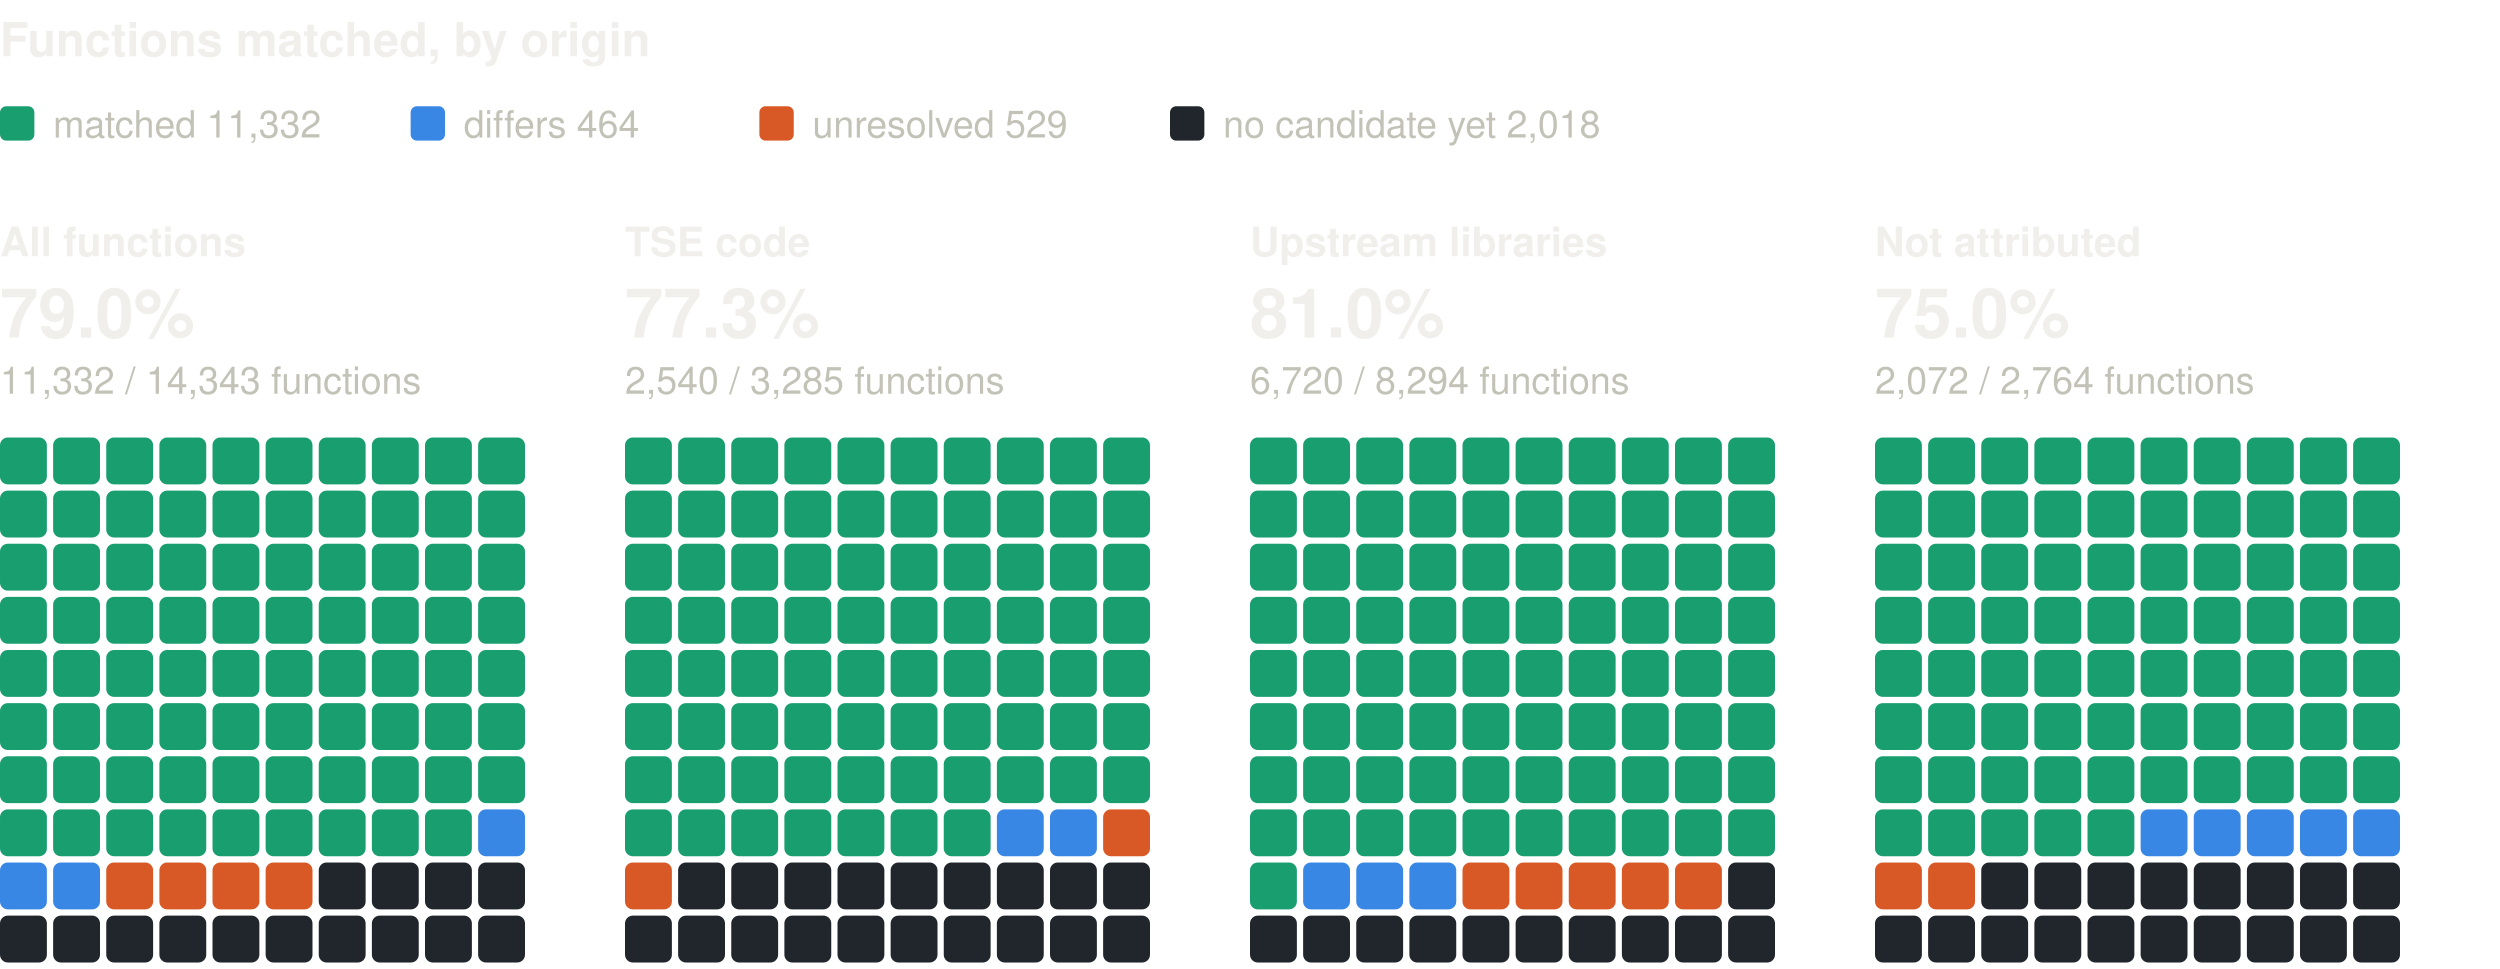
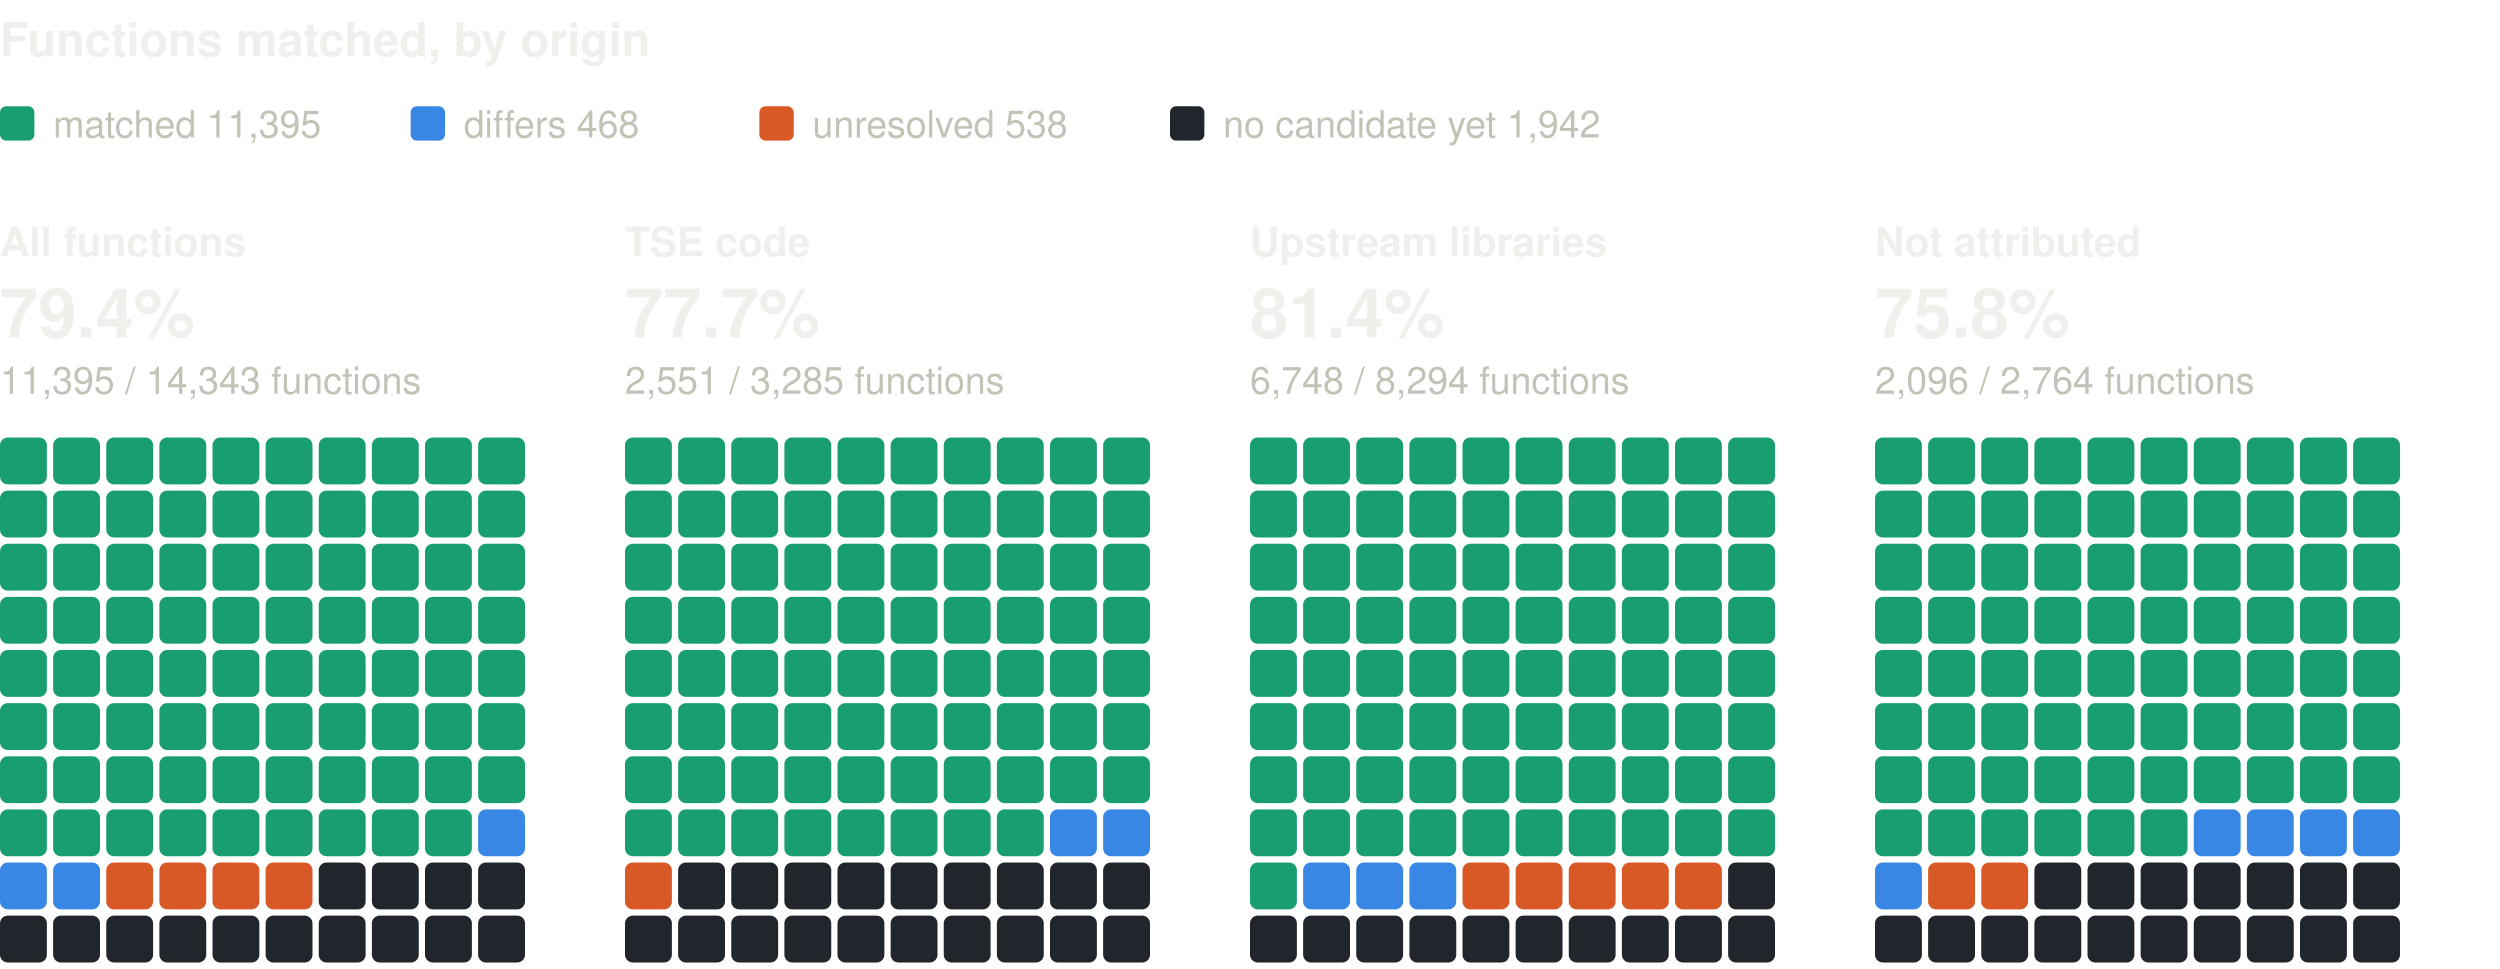
<svg xmlns="http://www.w3.org/2000/svg" width="800" height="310" viewBox="0 0 800 310" role="img" aria-label="Functions matched, by origin: one square per percent, coloured by verdict" font-family="system-ui, -apple-system, 'Segoe UI', Helvetica, Arial, sans-serif">
  <text x="0" y="18" font-size="15" fill="#f0efec" font-weight="600">Functions matched, by origin</text>
  <rect x="0" y="34" width="11" height="11" rx="2" fill="#199e70" />
-   <text x="17" y="44" font-size="12" fill="#c3c2b7">matched 11,332</text>
+   <text x="17" y="44" font-size="12" fill="#c3c2b7">matched 11,395</text>
  <rect x="131.4" y="34" width="11" height="11" rx="2" fill="#3987e5" />
-   <text x="148.4" y="44" font-size="12" fill="#c3c2b7">differs 464</text>
+   <text x="148.4" y="44" font-size="12" fill="#c3c2b7">differs 468</text>
  <rect x="243" y="34" width="11" height="11" rx="2" fill="#d95926" />
-   <text x="260" y="44" font-size="12" fill="#c3c2b7">unresolved 529</text>
+   <text x="260" y="44" font-size="12" fill="#c3c2b7">unresolved 538</text>
  <rect x="374.4" y="34" width="11" height="11" rx="2" fill="#21262d" />
-   <text x="391.4" y="44" font-size="12" fill="#c3c2b7">no candidate yet 2,018</text>
+   <text x="391.4" y="44" font-size="12" fill="#c3c2b7">no candidate yet 1,942</text>
  <text x="0" y="82" font-size="13" fill="#f0efec" font-weight="600">All functions</text>
-   <text x="0" y="108" font-size="22" fill="#f0efec" font-weight="600">79.0%</text>
-   <text x="0" y="126" font-size="12" fill="#c3c2b7">11,332 / 14,343 functions</text>
+   <text x="0" y="108" font-size="22" fill="#f0efec" font-weight="600">79.4%</text>
+   <text x="0" y="126" font-size="12" fill="#c3c2b7">11,395 / 14,343 functions</text>
  <rect x="0" y="140" width="15" height="15" rx="2.5" fill="#199e70" />
  <rect x="17" y="140" width="15" height="15" rx="2.5" fill="#199e70" />
  <rect x="34" y="140" width="15" height="15" rx="2.5" fill="#199e70" />
  <rect x="51" y="140" width="15" height="15" rx="2.5" fill="#199e70" />
  <rect x="68" y="140" width="15" height="15" rx="2.5" fill="#199e70" />
  <rect x="85" y="140" width="15" height="15" rx="2.5" fill="#199e70" />
  <rect x="102" y="140" width="15" height="15" rx="2.5" fill="#199e70" />
  <rect x="119" y="140" width="15" height="15" rx="2.5" fill="#199e70" />
  <rect x="136" y="140" width="15" height="15" rx="2.5" fill="#199e70" />
  <rect x="153" y="140" width="15" height="15" rx="2.5" fill="#199e70" />
  <rect x="0" y="157" width="15" height="15" rx="2.5" fill="#199e70" />
  <rect x="17" y="157" width="15" height="15" rx="2.5" fill="#199e70" />
  <rect x="34" y="157" width="15" height="15" rx="2.5" fill="#199e70" />
  <rect x="51" y="157" width="15" height="15" rx="2.5" fill="#199e70" />
  <rect x="68" y="157" width="15" height="15" rx="2.5" fill="#199e70" />
  <rect x="85" y="157" width="15" height="15" rx="2.5" fill="#199e70" />
  <rect x="102" y="157" width="15" height="15" rx="2.5" fill="#199e70" />
  <rect x="119" y="157" width="15" height="15" rx="2.5" fill="#199e70" />
  <rect x="136" y="157" width="15" height="15" rx="2.5" fill="#199e70" />
  <rect x="153" y="157" width="15" height="15" rx="2.5" fill="#199e70" />
  <rect x="0" y="174" width="15" height="15" rx="2.5" fill="#199e70" />
  <rect x="17" y="174" width="15" height="15" rx="2.5" fill="#199e70" />
  <rect x="34" y="174" width="15" height="15" rx="2.5" fill="#199e70" />
  <rect x="51" y="174" width="15" height="15" rx="2.5" fill="#199e70" />
  <rect x="68" y="174" width="15" height="15" rx="2.5" fill="#199e70" />
  <rect x="85" y="174" width="15" height="15" rx="2.5" fill="#199e70" />
  <rect x="102" y="174" width="15" height="15" rx="2.5" fill="#199e70" />
  <rect x="119" y="174" width="15" height="15" rx="2.5" fill="#199e70" />
  <rect x="136" y="174" width="15" height="15" rx="2.5" fill="#199e70" />
  <rect x="153" y="174" width="15" height="15" rx="2.5" fill="#199e70" />
  <rect x="0" y="191" width="15" height="15" rx="2.5" fill="#199e70" />
  <rect x="17" y="191" width="15" height="15" rx="2.5" fill="#199e70" />
  <rect x="34" y="191" width="15" height="15" rx="2.5" fill="#199e70" />
  <rect x="51" y="191" width="15" height="15" rx="2.5" fill="#199e70" />
  <rect x="68" y="191" width="15" height="15" rx="2.5" fill="#199e70" />
  <rect x="85" y="191" width="15" height="15" rx="2.5" fill="#199e70" />
  <rect x="102" y="191" width="15" height="15" rx="2.5" fill="#199e70" />
  <rect x="119" y="191" width="15" height="15" rx="2.5" fill="#199e70" />
  <rect x="136" y="191" width="15" height="15" rx="2.5" fill="#199e70" />
  <rect x="153" y="191" width="15" height="15" rx="2.5" fill="#199e70" />
  <rect x="0" y="208" width="15" height="15" rx="2.5" fill="#199e70" />
  <rect x="17" y="208" width="15" height="15" rx="2.5" fill="#199e70" />
  <rect x="34" y="208" width="15" height="15" rx="2.5" fill="#199e70" />
  <rect x="51" y="208" width="15" height="15" rx="2.5" fill="#199e70" />
  <rect x="68" y="208" width="15" height="15" rx="2.5" fill="#199e70" />
  <rect x="85" y="208" width="15" height="15" rx="2.5" fill="#199e70" />
  <rect x="102" y="208" width="15" height="15" rx="2.5" fill="#199e70" />
  <rect x="119" y="208" width="15" height="15" rx="2.5" fill="#199e70" />
  <rect x="136" y="208" width="15" height="15" rx="2.5" fill="#199e70" />
  <rect x="153" y="208" width="15" height="15" rx="2.5" fill="#199e70" />
  <rect x="0" y="225" width="15" height="15" rx="2.5" fill="#199e70" />
  <rect x="17" y="225" width="15" height="15" rx="2.5" fill="#199e70" />
  <rect x="34" y="225" width="15" height="15" rx="2.5" fill="#199e70" />
  <rect x="51" y="225" width="15" height="15" rx="2.5" fill="#199e70" />
  <rect x="68" y="225" width="15" height="15" rx="2.5" fill="#199e70" />
  <rect x="85" y="225" width="15" height="15" rx="2.5" fill="#199e70" />
  <rect x="102" y="225" width="15" height="15" rx="2.5" fill="#199e70" />
  <rect x="119" y="225" width="15" height="15" rx="2.5" fill="#199e70" />
  <rect x="136" y="225" width="15" height="15" rx="2.5" fill="#199e70" />
  <rect x="153" y="225" width="15" height="15" rx="2.5" fill="#199e70" />
  <rect x="0" y="242" width="15" height="15" rx="2.5" fill="#199e70" />
  <rect x="17" y="242" width="15" height="15" rx="2.5" fill="#199e70" />
  <rect x="34" y="242" width="15" height="15" rx="2.5" fill="#199e70" />
  <rect x="51" y="242" width="15" height="15" rx="2.5" fill="#199e70" />
  <rect x="68" y="242" width="15" height="15" rx="2.5" fill="#199e70" />
  <rect x="85" y="242" width="15" height="15" rx="2.5" fill="#199e70" />
  <rect x="102" y="242" width="15" height="15" rx="2.5" fill="#199e70" />
  <rect x="119" y="242" width="15" height="15" rx="2.5" fill="#199e70" />
  <rect x="136" y="242" width="15" height="15" rx="2.5" fill="#199e70" />
  <rect x="153" y="242" width="15" height="15" rx="2.5" fill="#199e70" />
  <rect x="0" y="259" width="15" height="15" rx="2.5" fill="#199e70" />
  <rect x="17" y="259" width="15" height="15" rx="2.5" fill="#199e70" />
  <rect x="34" y="259" width="15" height="15" rx="2.5" fill="#199e70" />
  <rect x="51" y="259" width="15" height="15" rx="2.5" fill="#199e70" />
  <rect x="68" y="259" width="15" height="15" rx="2.5" fill="#199e70" />
  <rect x="85" y="259" width="15" height="15" rx="2.5" fill="#199e70" />
  <rect x="102" y="259" width="15" height="15" rx="2.5" fill="#199e70" />
  <rect x="119" y="259" width="15" height="15" rx="2.5" fill="#199e70" />
  <rect x="136" y="259" width="15" height="15" rx="2.5" fill="#199e70" />
  <rect x="153" y="259" width="15" height="15" rx="2.5" fill="#3987e5" />
  <rect x="0" y="276" width="15" height="15" rx="2.5" fill="#3987e5" />
  <rect x="17" y="276" width="15" height="15" rx="2.5" fill="#3987e5" />
  <rect x="34" y="276" width="15" height="15" rx="2.5" fill="#d95926" />
  <rect x="51" y="276" width="15" height="15" rx="2.5" fill="#d95926" />
  <rect x="68" y="276" width="15" height="15" rx="2.5" fill="#d95926" />
  <rect x="85" y="276" width="15" height="15" rx="2.5" fill="#d95926" />
  <rect x="102" y="276" width="15" height="15" rx="2.5" fill="#21262d" />
  <rect x="119" y="276" width="15" height="15" rx="2.5" fill="#21262d" />
  <rect x="136" y="276" width="15" height="15" rx="2.5" fill="#21262d" />
  <rect x="153" y="276" width="15" height="15" rx="2.5" fill="#21262d" />
  <rect x="0" y="293" width="15" height="15" rx="2.5" fill="#21262d" />
  <rect x="17" y="293" width="15" height="15" rx="2.5" fill="#21262d" />
  <rect x="34" y="293" width="15" height="15" rx="2.5" fill="#21262d" />
  <rect x="51" y="293" width="15" height="15" rx="2.5" fill="#21262d" />
  <rect x="68" y="293" width="15" height="15" rx="2.5" fill="#21262d" />
  <rect x="85" y="293" width="15" height="15" rx="2.5" fill="#21262d" />
  <rect x="102" y="293" width="15" height="15" rx="2.5" fill="#21262d" />
  <rect x="119" y="293" width="15" height="15" rx="2.5" fill="#21262d" />
  <rect x="136" y="293" width="15" height="15" rx="2.5" fill="#21262d" />
  <rect x="153" y="293" width="15" height="15" rx="2.5" fill="#21262d" />
  <text x="200" y="82" font-size="13" fill="#f0efec" font-weight="600">TSE code</text>
-   <text x="200" y="108" font-size="22" fill="#f0efec" font-weight="600">77.3%</text>
-   <text x="200" y="126" font-size="12" fill="#c3c2b7">2,540 / 3,285 functions</text>
+   <text x="200" y="108" font-size="22" fill="#f0efec" font-weight="600">77.7%</text>
+   <text x="200" y="126" font-size="12" fill="#c3c2b7">2,551 / 3,285 functions</text>
  <rect x="200" y="140" width="15" height="15" rx="2.5" fill="#199e70" />
  <rect x="217" y="140" width="15" height="15" rx="2.5" fill="#199e70" />
  <rect x="234" y="140" width="15" height="15" rx="2.5" fill="#199e70" />
  <rect x="251" y="140" width="15" height="15" rx="2.5" fill="#199e70" />
  <rect x="268" y="140" width="15" height="15" rx="2.5" fill="#199e70" />
  <rect x="285" y="140" width="15" height="15" rx="2.5" fill="#199e70" />
  <rect x="302" y="140" width="15" height="15" rx="2.5" fill="#199e70" />
  <rect x="319" y="140" width="15" height="15" rx="2.5" fill="#199e70" />
  <rect x="336" y="140" width="15" height="15" rx="2.5" fill="#199e70" />
  <rect x="353" y="140" width="15" height="15" rx="2.5" fill="#199e70" />
  <rect x="200" y="157" width="15" height="15" rx="2.5" fill="#199e70" />
  <rect x="217" y="157" width="15" height="15" rx="2.5" fill="#199e70" />
  <rect x="234" y="157" width="15" height="15" rx="2.5" fill="#199e70" />
  <rect x="251" y="157" width="15" height="15" rx="2.5" fill="#199e70" />
  <rect x="268" y="157" width="15" height="15" rx="2.5" fill="#199e70" />
  <rect x="285" y="157" width="15" height="15" rx="2.5" fill="#199e70" />
  <rect x="302" y="157" width="15" height="15" rx="2.5" fill="#199e70" />
  <rect x="319" y="157" width="15" height="15" rx="2.5" fill="#199e70" />
  <rect x="336" y="157" width="15" height="15" rx="2.5" fill="#199e70" />
  <rect x="353" y="157" width="15" height="15" rx="2.5" fill="#199e70" />
  <rect x="200" y="174" width="15" height="15" rx="2.5" fill="#199e70" />
  <rect x="217" y="174" width="15" height="15" rx="2.5" fill="#199e70" />
  <rect x="234" y="174" width="15" height="15" rx="2.5" fill="#199e70" />
  <rect x="251" y="174" width="15" height="15" rx="2.5" fill="#199e70" />
  <rect x="268" y="174" width="15" height="15" rx="2.5" fill="#199e70" />
  <rect x="285" y="174" width="15" height="15" rx="2.5" fill="#199e70" />
  <rect x="302" y="174" width="15" height="15" rx="2.5" fill="#199e70" />
  <rect x="319" y="174" width="15" height="15" rx="2.5" fill="#199e70" />
  <rect x="336" y="174" width="15" height="15" rx="2.5" fill="#199e70" />
  <rect x="353" y="174" width="15" height="15" rx="2.5" fill="#199e70" />
  <rect x="200" y="191" width="15" height="15" rx="2.5" fill="#199e70" />
  <rect x="217" y="191" width="15" height="15" rx="2.5" fill="#199e70" />
  <rect x="234" y="191" width="15" height="15" rx="2.5" fill="#199e70" />
  <rect x="251" y="191" width="15" height="15" rx="2.5" fill="#199e70" />
  <rect x="268" y="191" width="15" height="15" rx="2.5" fill="#199e70" />
  <rect x="285" y="191" width="15" height="15" rx="2.5" fill="#199e70" />
  <rect x="302" y="191" width="15" height="15" rx="2.5" fill="#199e70" />
  <rect x="319" y="191" width="15" height="15" rx="2.5" fill="#199e70" />
  <rect x="336" y="191" width="15" height="15" rx="2.5" fill="#199e70" />
  <rect x="353" y="191" width="15" height="15" rx="2.5" fill="#199e70" />
  <rect x="200" y="208" width="15" height="15" rx="2.5" fill="#199e70" />
  <rect x="217" y="208" width="15" height="15" rx="2.5" fill="#199e70" />
  <rect x="234" y="208" width="15" height="15" rx="2.5" fill="#199e70" />
  <rect x="251" y="208" width="15" height="15" rx="2.5" fill="#199e70" />
  <rect x="268" y="208" width="15" height="15" rx="2.5" fill="#199e70" />
  <rect x="285" y="208" width="15" height="15" rx="2.5" fill="#199e70" />
  <rect x="302" y="208" width="15" height="15" rx="2.5" fill="#199e70" />
  <rect x="319" y="208" width="15" height="15" rx="2.5" fill="#199e70" />
  <rect x="336" y="208" width="15" height="15" rx="2.5" fill="#199e70" />
  <rect x="353" y="208" width="15" height="15" rx="2.5" fill="#199e70" />
  <rect x="200" y="225" width="15" height="15" rx="2.5" fill="#199e70" />
  <rect x="217" y="225" width="15" height="15" rx="2.5" fill="#199e70" />
  <rect x="234" y="225" width="15" height="15" rx="2.5" fill="#199e70" />
  <rect x="251" y="225" width="15" height="15" rx="2.5" fill="#199e70" />
  <rect x="268" y="225" width="15" height="15" rx="2.5" fill="#199e70" />
  <rect x="285" y="225" width="15" height="15" rx="2.5" fill="#199e70" />
  <rect x="302" y="225" width="15" height="15" rx="2.5" fill="#199e70" />
  <rect x="319" y="225" width="15" height="15" rx="2.5" fill="#199e70" />
  <rect x="336" y="225" width="15" height="15" rx="2.5" fill="#199e70" />
  <rect x="353" y="225" width="15" height="15" rx="2.5" fill="#199e70" />
  <rect x="200" y="242" width="15" height="15" rx="2.5" fill="#199e70" />
  <rect x="217" y="242" width="15" height="15" rx="2.5" fill="#199e70" />
  <rect x="234" y="242" width="15" height="15" rx="2.5" fill="#199e70" />
  <rect x="251" y="242" width="15" height="15" rx="2.5" fill="#199e70" />
  <rect x="268" y="242" width="15" height="15" rx="2.5" fill="#199e70" />
  <rect x="285" y="242" width="15" height="15" rx="2.5" fill="#199e70" />
  <rect x="302" y="242" width="15" height="15" rx="2.5" fill="#199e70" />
  <rect x="319" y="242" width="15" height="15" rx="2.5" fill="#199e70" />
  <rect x="336" y="242" width="15" height="15" rx="2.5" fill="#199e70" />
  <rect x="353" y="242" width="15" height="15" rx="2.5" fill="#199e70" />
  <rect x="200" y="259" width="15" height="15" rx="2.5" fill="#199e70" />
  <rect x="217" y="259" width="15" height="15" rx="2.5" fill="#199e70" />
  <rect x="234" y="259" width="15" height="15" rx="2.5" fill="#199e70" />
  <rect x="251" y="259" width="15" height="15" rx="2.5" fill="#199e70" />
  <rect x="268" y="259" width="15" height="15" rx="2.5" fill="#199e70" />
  <rect x="285" y="259" width="15" height="15" rx="2.5" fill="#199e70" />
  <rect x="302" y="259" width="15" height="15" rx="2.5" fill="#199e70" />
-   <rect x="319" y="259" width="15" height="15" rx="2.5" fill="#3987e5" />
+   <rect x="319" y="259" width="15" height="15" rx="2.5" fill="#199e70" />
  <rect x="336" y="259" width="15" height="15" rx="2.5" fill="#3987e5" />
-   <rect x="353" y="259" width="15" height="15" rx="2.5" fill="#d95926" />
+   <rect x="353" y="259" width="15" height="15" rx="2.5" fill="#3987e5" />
  <rect x="200" y="276" width="15" height="15" rx="2.5" fill="#d95926" />
  <rect x="217" y="276" width="15" height="15" rx="2.5" fill="#21262d" />
  <rect x="234" y="276" width="15" height="15" rx="2.5" fill="#21262d" />
  <rect x="251" y="276" width="15" height="15" rx="2.5" fill="#21262d" />
  <rect x="268" y="276" width="15" height="15" rx="2.5" fill="#21262d" />
  <rect x="285" y="276" width="15" height="15" rx="2.5" fill="#21262d" />
  <rect x="302" y="276" width="15" height="15" rx="2.5" fill="#21262d" />
  <rect x="319" y="276" width="15" height="15" rx="2.5" fill="#21262d" />
  <rect x="336" y="276" width="15" height="15" rx="2.5" fill="#21262d" />
  <rect x="353" y="276" width="15" height="15" rx="2.5" fill="#21262d" />
  <rect x="200" y="293" width="15" height="15" rx="2.5" fill="#21262d" />
  <rect x="217" y="293" width="15" height="15" rx="2.5" fill="#21262d" />
  <rect x="234" y="293" width="15" height="15" rx="2.5" fill="#21262d" />
  <rect x="251" y="293" width="15" height="15" rx="2.5" fill="#21262d" />
  <rect x="268" y="293" width="15" height="15" rx="2.5" fill="#21262d" />
  <rect x="285" y="293" width="15" height="15" rx="2.5" fill="#21262d" />
  <rect x="302" y="293" width="15" height="15" rx="2.5" fill="#21262d" />
  <rect x="319" y="293" width="15" height="15" rx="2.5" fill="#21262d" />
  <rect x="336" y="293" width="15" height="15" rx="2.5" fill="#21262d" />
  <rect x="353" y="293" width="15" height="15" rx="2.5" fill="#21262d" />
  <text x="400" y="82" font-size="13" fill="#f0efec" font-weight="600">Upstream libraries</text>
-   <text x="400" y="108" font-size="22" fill="#f0efec" font-weight="600">81.0%</text>
-   <text x="400" y="126" font-size="12" fill="#c3c2b7">6,720 / 8,294 functions</text>
+   <text x="400" y="108" font-size="22" fill="#f0efec" font-weight="600">81.4%</text>
+   <text x="400" y="126" font-size="12" fill="#c3c2b7">6,748 / 8,294 functions</text>
  <rect x="400" y="140" width="15" height="15" rx="2.5" fill="#199e70" />
  <rect x="417" y="140" width="15" height="15" rx="2.5" fill="#199e70" />
  <rect x="434" y="140" width="15" height="15" rx="2.5" fill="#199e70" />
  <rect x="451" y="140" width="15" height="15" rx="2.5" fill="#199e70" />
  <rect x="468" y="140" width="15" height="15" rx="2.5" fill="#199e70" />
  <rect x="485" y="140" width="15" height="15" rx="2.5" fill="#199e70" />
  <rect x="502" y="140" width="15" height="15" rx="2.5" fill="#199e70" />
  <rect x="519" y="140" width="15" height="15" rx="2.5" fill="#199e70" />
  <rect x="536" y="140" width="15" height="15" rx="2.5" fill="#199e70" />
  <rect x="553" y="140" width="15" height="15" rx="2.5" fill="#199e70" />
  <rect x="400" y="157" width="15" height="15" rx="2.5" fill="#199e70" />
  <rect x="417" y="157" width="15" height="15" rx="2.5" fill="#199e70" />
  <rect x="434" y="157" width="15" height="15" rx="2.5" fill="#199e70" />
  <rect x="451" y="157" width="15" height="15" rx="2.5" fill="#199e70" />
  <rect x="468" y="157" width="15" height="15" rx="2.5" fill="#199e70" />
  <rect x="485" y="157" width="15" height="15" rx="2.5" fill="#199e70" />
  <rect x="502" y="157" width="15" height="15" rx="2.5" fill="#199e70" />
  <rect x="519" y="157" width="15" height="15" rx="2.5" fill="#199e70" />
  <rect x="536" y="157" width="15" height="15" rx="2.5" fill="#199e70" />
  <rect x="553" y="157" width="15" height="15" rx="2.5" fill="#199e70" />
  <rect x="400" y="174" width="15" height="15" rx="2.5" fill="#199e70" />
  <rect x="417" y="174" width="15" height="15" rx="2.5" fill="#199e70" />
  <rect x="434" y="174" width="15" height="15" rx="2.5" fill="#199e70" />
  <rect x="451" y="174" width="15" height="15" rx="2.5" fill="#199e70" />
  <rect x="468" y="174" width="15" height="15" rx="2.5" fill="#199e70" />
  <rect x="485" y="174" width="15" height="15" rx="2.5" fill="#199e70" />
  <rect x="502" y="174" width="15" height="15" rx="2.5" fill="#199e70" />
  <rect x="519" y="174" width="15" height="15" rx="2.5" fill="#199e70" />
  <rect x="536" y="174" width="15" height="15" rx="2.5" fill="#199e70" />
  <rect x="553" y="174" width="15" height="15" rx="2.5" fill="#199e70" />
  <rect x="400" y="191" width="15" height="15" rx="2.5" fill="#199e70" />
  <rect x="417" y="191" width="15" height="15" rx="2.5" fill="#199e70" />
  <rect x="434" y="191" width="15" height="15" rx="2.5" fill="#199e70" />
  <rect x="451" y="191" width="15" height="15" rx="2.5" fill="#199e70" />
  <rect x="468" y="191" width="15" height="15" rx="2.5" fill="#199e70" />
  <rect x="485" y="191" width="15" height="15" rx="2.5" fill="#199e70" />
  <rect x="502" y="191" width="15" height="15" rx="2.5" fill="#199e70" />
  <rect x="519" y="191" width="15" height="15" rx="2.5" fill="#199e70" />
  <rect x="536" y="191" width="15" height="15" rx="2.5" fill="#199e70" />
  <rect x="553" y="191" width="15" height="15" rx="2.5" fill="#199e70" />
  <rect x="400" y="208" width="15" height="15" rx="2.5" fill="#199e70" />
  <rect x="417" y="208" width="15" height="15" rx="2.5" fill="#199e70" />
  <rect x="434" y="208" width="15" height="15" rx="2.5" fill="#199e70" />
  <rect x="451" y="208" width="15" height="15" rx="2.5" fill="#199e70" />
  <rect x="468" y="208" width="15" height="15" rx="2.5" fill="#199e70" />
  <rect x="485" y="208" width="15" height="15" rx="2.5" fill="#199e70" />
  <rect x="502" y="208" width="15" height="15" rx="2.5" fill="#199e70" />
  <rect x="519" y="208" width="15" height="15" rx="2.5" fill="#199e70" />
  <rect x="536" y="208" width="15" height="15" rx="2.5" fill="#199e70" />
  <rect x="553" y="208" width="15" height="15" rx="2.5" fill="#199e70" />
  <rect x="400" y="225" width="15" height="15" rx="2.5" fill="#199e70" />
  <rect x="417" y="225" width="15" height="15" rx="2.5" fill="#199e70" />
  <rect x="434" y="225" width="15" height="15" rx="2.5" fill="#199e70" />
  <rect x="451" y="225" width="15" height="15" rx="2.5" fill="#199e70" />
  <rect x="468" y="225" width="15" height="15" rx="2.5" fill="#199e70" />
  <rect x="485" y="225" width="15" height="15" rx="2.5" fill="#199e70" />
  <rect x="502" y="225" width="15" height="15" rx="2.5" fill="#199e70" />
  <rect x="519" y="225" width="15" height="15" rx="2.5" fill="#199e70" />
  <rect x="536" y="225" width="15" height="15" rx="2.5" fill="#199e70" />
  <rect x="553" y="225" width="15" height="15" rx="2.5" fill="#199e70" />
  <rect x="400" y="242" width="15" height="15" rx="2.5" fill="#199e70" />
  <rect x="417" y="242" width="15" height="15" rx="2.5" fill="#199e70" />
  <rect x="434" y="242" width="15" height="15" rx="2.5" fill="#199e70" />
  <rect x="451" y="242" width="15" height="15" rx="2.5" fill="#199e70" />
  <rect x="468" y="242" width="15" height="15" rx="2.5" fill="#199e70" />
  <rect x="485" y="242" width="15" height="15" rx="2.5" fill="#199e70" />
  <rect x="502" y="242" width="15" height="15" rx="2.5" fill="#199e70" />
  <rect x="519" y="242" width="15" height="15" rx="2.5" fill="#199e70" />
  <rect x="536" y="242" width="15" height="15" rx="2.5" fill="#199e70" />
  <rect x="553" y="242" width="15" height="15" rx="2.5" fill="#199e70" />
  <rect x="400" y="259" width="15" height="15" rx="2.5" fill="#199e70" />
  <rect x="417" y="259" width="15" height="15" rx="2.5" fill="#199e70" />
  <rect x="434" y="259" width="15" height="15" rx="2.5" fill="#199e70" />
  <rect x="451" y="259" width="15" height="15" rx="2.5" fill="#199e70" />
  <rect x="468" y="259" width="15" height="15" rx="2.5" fill="#199e70" />
  <rect x="485" y="259" width="15" height="15" rx="2.5" fill="#199e70" />
  <rect x="502" y="259" width="15" height="15" rx="2.5" fill="#199e70" />
  <rect x="519" y="259" width="15" height="15" rx="2.5" fill="#199e70" />
  <rect x="536" y="259" width="15" height="15" rx="2.5" fill="#199e70" />
  <rect x="553" y="259" width="15" height="15" rx="2.5" fill="#199e70" />
  <rect x="400" y="276" width="15" height="15" rx="2.5" fill="#199e70" />
  <rect x="417" y="276" width="15" height="15" rx="2.5" fill="#3987e5" />
  <rect x="434" y="276" width="15" height="15" rx="2.5" fill="#3987e5" />
  <rect x="451" y="276" width="15" height="15" rx="2.5" fill="#3987e5" />
  <rect x="468" y="276" width="15" height="15" rx="2.5" fill="#d95926" />
  <rect x="485" y="276" width="15" height="15" rx="2.5" fill="#d95926" />
  <rect x="502" y="276" width="15" height="15" rx="2.5" fill="#d95926" />
  <rect x="519" y="276" width="15" height="15" rx="2.5" fill="#d95926" />
  <rect x="536" y="276" width="15" height="15" rx="2.5" fill="#d95926" />
  <rect x="553" y="276" width="15" height="15" rx="2.5" fill="#21262d" />
  <rect x="400" y="293" width="15" height="15" rx="2.5" fill="#21262d" />
  <rect x="417" y="293" width="15" height="15" rx="2.5" fill="#21262d" />
  <rect x="434" y="293" width="15" height="15" rx="2.5" fill="#21262d" />
  <rect x="451" y="293" width="15" height="15" rx="2.5" fill="#21262d" />
  <rect x="468" y="293" width="15" height="15" rx="2.5" fill="#21262d" />
  <rect x="485" y="293" width="15" height="15" rx="2.5" fill="#21262d" />
  <rect x="502" y="293" width="15" height="15" rx="2.5" fill="#21262d" />
  <rect x="519" y="293" width="15" height="15" rx="2.5" fill="#21262d" />
  <rect x="536" y="293" width="15" height="15" rx="2.5" fill="#21262d" />
  <rect x="553" y="293" width="15" height="15" rx="2.5" fill="#21262d" />
  <text x="600" y="82" font-size="13" fill="#f0efec" font-weight="600">Not attributed</text>
-   <text x="600" y="108" font-size="22" fill="#f0efec" font-weight="600">75.0%</text>
-   <text x="600" y="126" font-size="12" fill="#c3c2b7">2,072 / 2,764 functions</text>
+   <text x="600" y="108" font-size="22" fill="#f0efec" font-weight="600">75.8%</text>
+   <text x="600" y="126" font-size="12" fill="#c3c2b7">2,096 / 2,764 functions</text>
  <rect x="600" y="140" width="15" height="15" rx="2.5" fill="#199e70" />
  <rect x="617" y="140" width="15" height="15" rx="2.5" fill="#199e70" />
  <rect x="634" y="140" width="15" height="15" rx="2.5" fill="#199e70" />
  <rect x="651" y="140" width="15" height="15" rx="2.5" fill="#199e70" />
  <rect x="668" y="140" width="15" height="15" rx="2.5" fill="#199e70" />
  <rect x="685" y="140" width="15" height="15" rx="2.5" fill="#199e70" />
  <rect x="702" y="140" width="15" height="15" rx="2.5" fill="#199e70" />
  <rect x="719" y="140" width="15" height="15" rx="2.5" fill="#199e70" />
  <rect x="736" y="140" width="15" height="15" rx="2.5" fill="#199e70" />
  <rect x="753" y="140" width="15" height="15" rx="2.5" fill="#199e70" />
  <rect x="600" y="157" width="15" height="15" rx="2.5" fill="#199e70" />
  <rect x="617" y="157" width="15" height="15" rx="2.5" fill="#199e70" />
  <rect x="634" y="157" width="15" height="15" rx="2.5" fill="#199e70" />
  <rect x="651" y="157" width="15" height="15" rx="2.5" fill="#199e70" />
  <rect x="668" y="157" width="15" height="15" rx="2.5" fill="#199e70" />
  <rect x="685" y="157" width="15" height="15" rx="2.5" fill="#199e70" />
  <rect x="702" y="157" width="15" height="15" rx="2.5" fill="#199e70" />
  <rect x="719" y="157" width="15" height="15" rx="2.5" fill="#199e70" />
  <rect x="736" y="157" width="15" height="15" rx="2.5" fill="#199e70" />
  <rect x="753" y="157" width="15" height="15" rx="2.5" fill="#199e70" />
  <rect x="600" y="174" width="15" height="15" rx="2.5" fill="#199e70" />
  <rect x="617" y="174" width="15" height="15" rx="2.5" fill="#199e70" />
  <rect x="634" y="174" width="15" height="15" rx="2.5" fill="#199e70" />
  <rect x="651" y="174" width="15" height="15" rx="2.5" fill="#199e70" />
  <rect x="668" y="174" width="15" height="15" rx="2.5" fill="#199e70" />
  <rect x="685" y="174" width="15" height="15" rx="2.5" fill="#199e70" />
  <rect x="702" y="174" width="15" height="15" rx="2.5" fill="#199e70" />
  <rect x="719" y="174" width="15" height="15" rx="2.5" fill="#199e70" />
  <rect x="736" y="174" width="15" height="15" rx="2.5" fill="#199e70" />
  <rect x="753" y="174" width="15" height="15" rx="2.5" fill="#199e70" />
  <rect x="600" y="191" width="15" height="15" rx="2.5" fill="#199e70" />
  <rect x="617" y="191" width="15" height="15" rx="2.5" fill="#199e70" />
  <rect x="634" y="191" width="15" height="15" rx="2.5" fill="#199e70" />
  <rect x="651" y="191" width="15" height="15" rx="2.5" fill="#199e70" />
  <rect x="668" y="191" width="15" height="15" rx="2.5" fill="#199e70" />
  <rect x="685" y="191" width="15" height="15" rx="2.5" fill="#199e70" />
  <rect x="702" y="191" width="15" height="15" rx="2.5" fill="#199e70" />
  <rect x="719" y="191" width="15" height="15" rx="2.5" fill="#199e70" />
  <rect x="736" y="191" width="15" height="15" rx="2.5" fill="#199e70" />
  <rect x="753" y="191" width="15" height="15" rx="2.5" fill="#199e70" />
  <rect x="600" y="208" width="15" height="15" rx="2.5" fill="#199e70" />
  <rect x="617" y="208" width="15" height="15" rx="2.5" fill="#199e70" />
  <rect x="634" y="208" width="15" height="15" rx="2.5" fill="#199e70" />
  <rect x="651" y="208" width="15" height="15" rx="2.5" fill="#199e70" />
  <rect x="668" y="208" width="15" height="15" rx="2.5" fill="#199e70" />
  <rect x="685" y="208" width="15" height="15" rx="2.5" fill="#199e70" />
  <rect x="702" y="208" width="15" height="15" rx="2.5" fill="#199e70" />
  <rect x="719" y="208" width="15" height="15" rx="2.5" fill="#199e70" />
  <rect x="736" y="208" width="15" height="15" rx="2.5" fill="#199e70" />
  <rect x="753" y="208" width="15" height="15" rx="2.5" fill="#199e70" />
  <rect x="600" y="225" width="15" height="15" rx="2.5" fill="#199e70" />
  <rect x="617" y="225" width="15" height="15" rx="2.5" fill="#199e70" />
  <rect x="634" y="225" width="15" height="15" rx="2.5" fill="#199e70" />
  <rect x="651" y="225" width="15" height="15" rx="2.5" fill="#199e70" />
  <rect x="668" y="225" width="15" height="15" rx="2.5" fill="#199e70" />
  <rect x="685" y="225" width="15" height="15" rx="2.5" fill="#199e70" />
  <rect x="702" y="225" width="15" height="15" rx="2.5" fill="#199e70" />
  <rect x="719" y="225" width="15" height="15" rx="2.5" fill="#199e70" />
  <rect x="736" y="225" width="15" height="15" rx="2.5" fill="#199e70" />
  <rect x="753" y="225" width="15" height="15" rx="2.5" fill="#199e70" />
  <rect x="600" y="242" width="15" height="15" rx="2.5" fill="#199e70" />
  <rect x="617" y="242" width="15" height="15" rx="2.5" fill="#199e70" />
  <rect x="634" y="242" width="15" height="15" rx="2.5" fill="#199e70" />
  <rect x="651" y="242" width="15" height="15" rx="2.5" fill="#199e70" />
  <rect x="668" y="242" width="15" height="15" rx="2.5" fill="#199e70" />
  <rect x="685" y="242" width="15" height="15" rx="2.5" fill="#199e70" />
  <rect x="702" y="242" width="15" height="15" rx="2.5" fill="#199e70" />
  <rect x="719" y="242" width="15" height="15" rx="2.5" fill="#199e70" />
  <rect x="736" y="242" width="15" height="15" rx="2.5" fill="#199e70" />
  <rect x="753" y="242" width="15" height="15" rx="2.5" fill="#199e70" />
  <rect x="600" y="259" width="15" height="15" rx="2.5" fill="#199e70" />
  <rect x="617" y="259" width="15" height="15" rx="2.5" fill="#199e70" />
  <rect x="634" y="259" width="15" height="15" rx="2.5" fill="#199e70" />
  <rect x="651" y="259" width="15" height="15" rx="2.5" fill="#199e70" />
  <rect x="668" y="259" width="15" height="15" rx="2.5" fill="#199e70" />
-   <rect x="685" y="259" width="15" height="15" rx="2.5" fill="#3987e5" />
+   <rect x="685" y="259" width="15" height="15" rx="2.5" fill="#199e70" />
  <rect x="702" y="259" width="15" height="15" rx="2.5" fill="#3987e5" />
  <rect x="719" y="259" width="15" height="15" rx="2.5" fill="#3987e5" />
  <rect x="736" y="259" width="15" height="15" rx="2.5" fill="#3987e5" />
  <rect x="753" y="259" width="15" height="15" rx="2.5" fill="#3987e5" />
-   <rect x="600" y="276" width="15" height="15" rx="2.5" fill="#d95926" />
+   <rect x="600" y="276" width="15" height="15" rx="2.5" fill="#3987e5" />
  <rect x="617" y="276" width="15" height="15" rx="2.5" fill="#d95926" />
-   <rect x="634" y="276" width="15" height="15" rx="2.5" fill="#21262d" />
+   <rect x="634" y="276" width="15" height="15" rx="2.5" fill="#d95926" />
  <rect x="651" y="276" width="15" height="15" rx="2.5" fill="#21262d" />
  <rect x="668" y="276" width="15" height="15" rx="2.5" fill="#21262d" />
  <rect x="685" y="276" width="15" height="15" rx="2.5" fill="#21262d" />
  <rect x="702" y="276" width="15" height="15" rx="2.5" fill="#21262d" />
  <rect x="719" y="276" width="15" height="15" rx="2.5" fill="#21262d" />
  <rect x="736" y="276" width="15" height="15" rx="2.5" fill="#21262d" />
  <rect x="753" y="276" width="15" height="15" rx="2.5" fill="#21262d" />
  <rect x="600" y="293" width="15" height="15" rx="2.5" fill="#21262d" />
  <rect x="617" y="293" width="15" height="15" rx="2.5" fill="#21262d" />
  <rect x="634" y="293" width="15" height="15" rx="2.5" fill="#21262d" />
  <rect x="651" y="293" width="15" height="15" rx="2.5" fill="#21262d" />
  <rect x="668" y="293" width="15" height="15" rx="2.5" fill="#21262d" />
  <rect x="685" y="293" width="15" height="15" rx="2.5" fill="#21262d" />
  <rect x="702" y="293" width="15" height="15" rx="2.5" fill="#21262d" />
  <rect x="719" y="293" width="15" height="15" rx="2.5" fill="#21262d" />
  <rect x="736" y="293" width="15" height="15" rx="2.5" fill="#21262d" />
  <rect x="753" y="293" width="15" height="15" rx="2.5" fill="#21262d" />
</svg>
